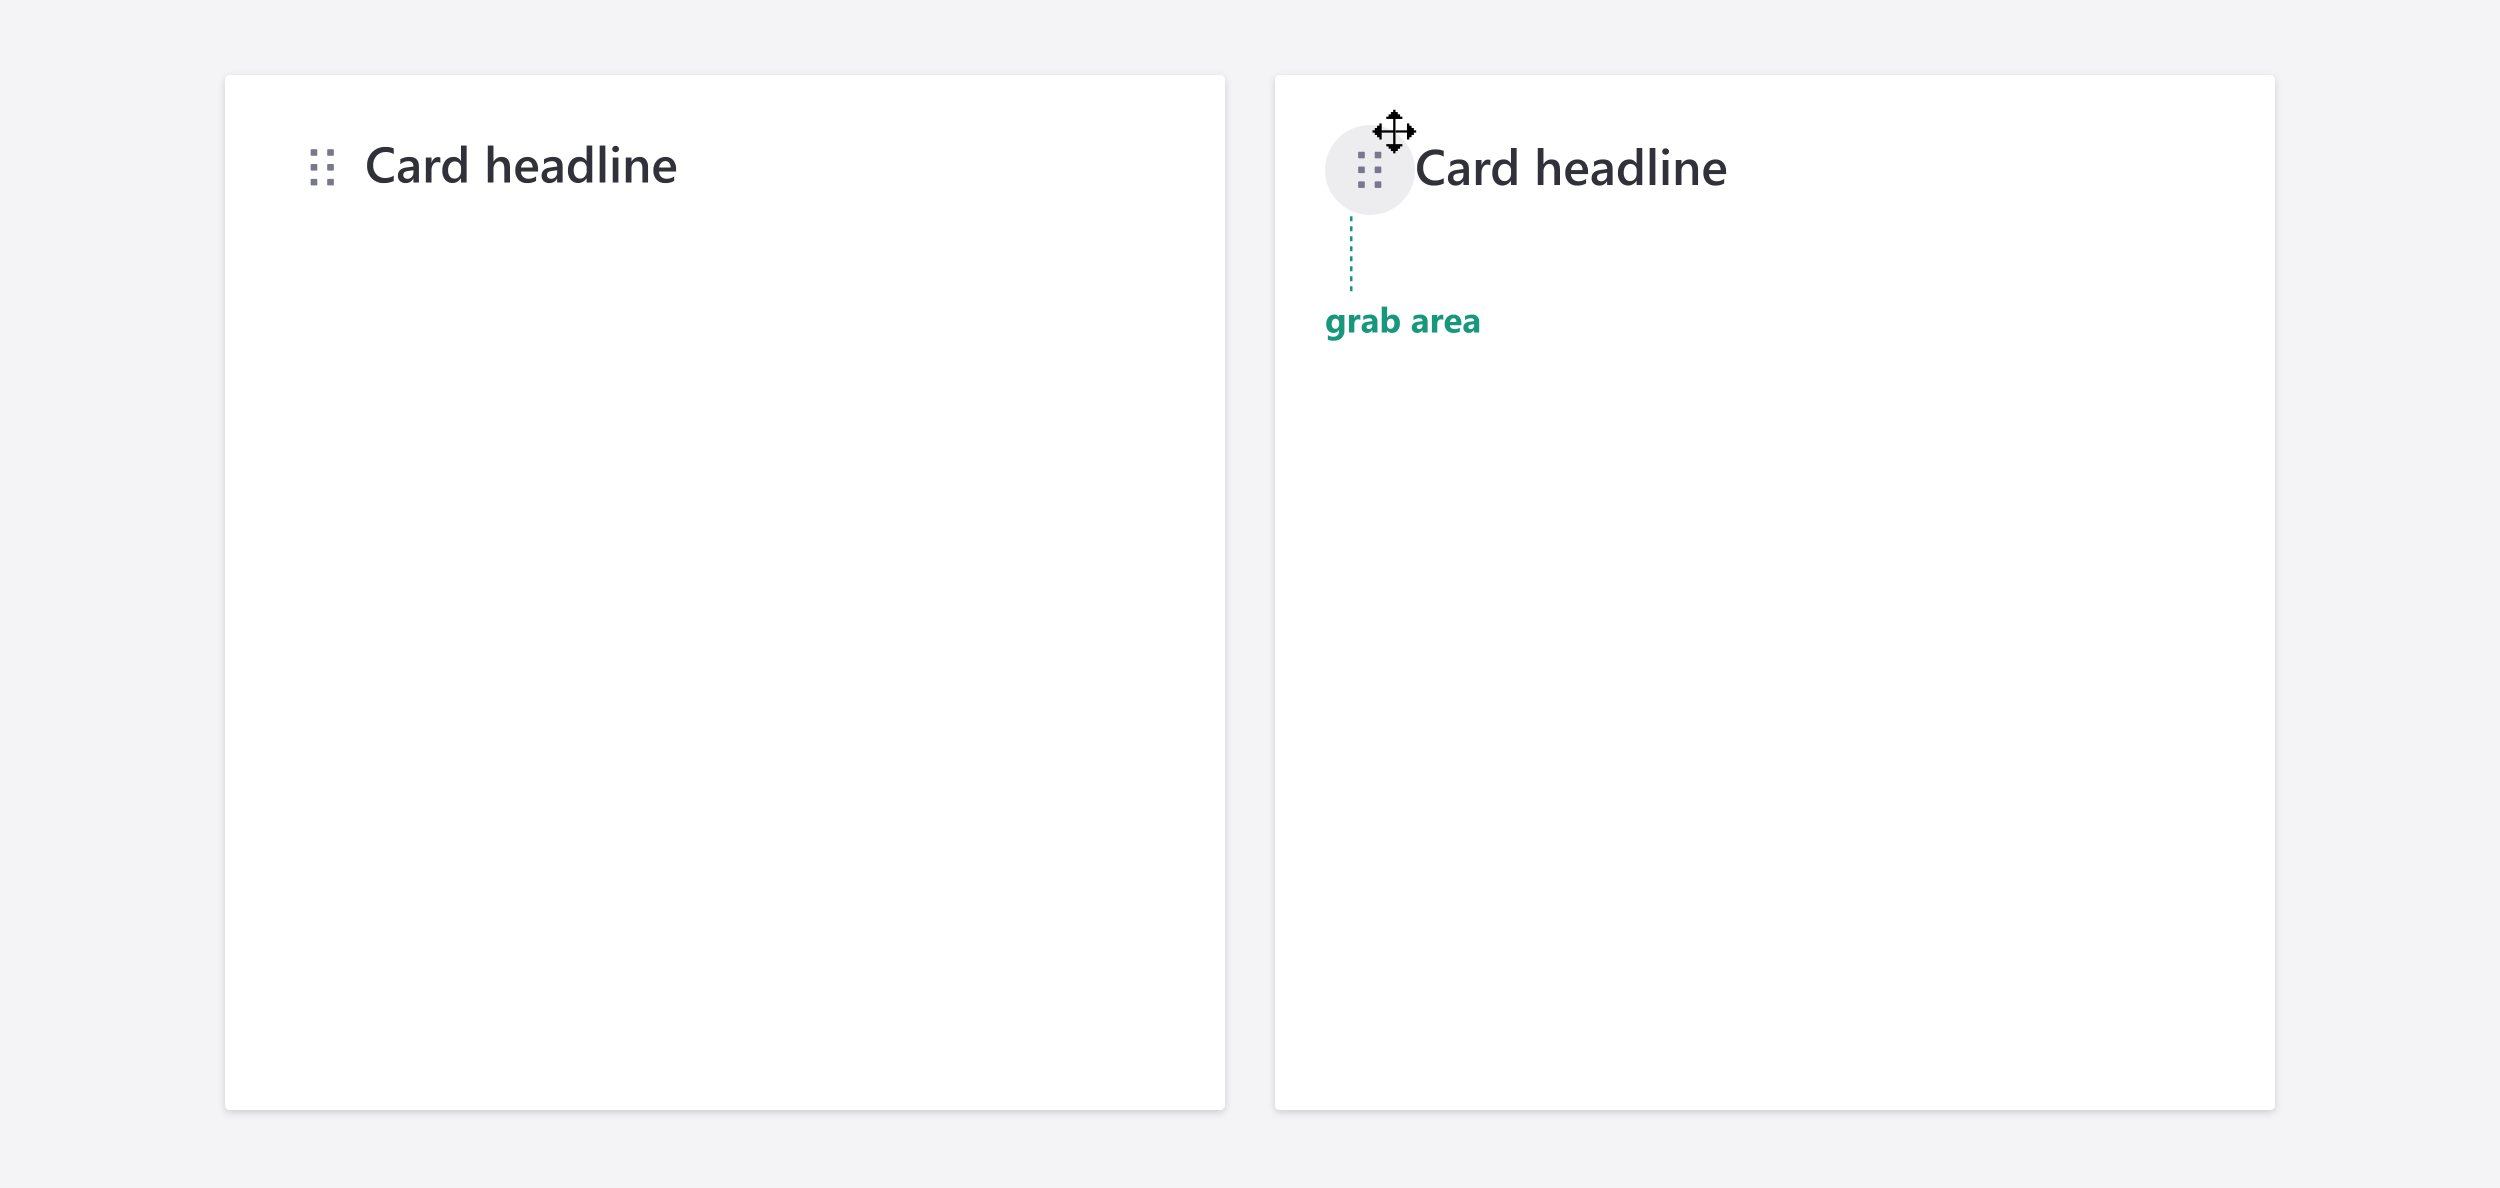
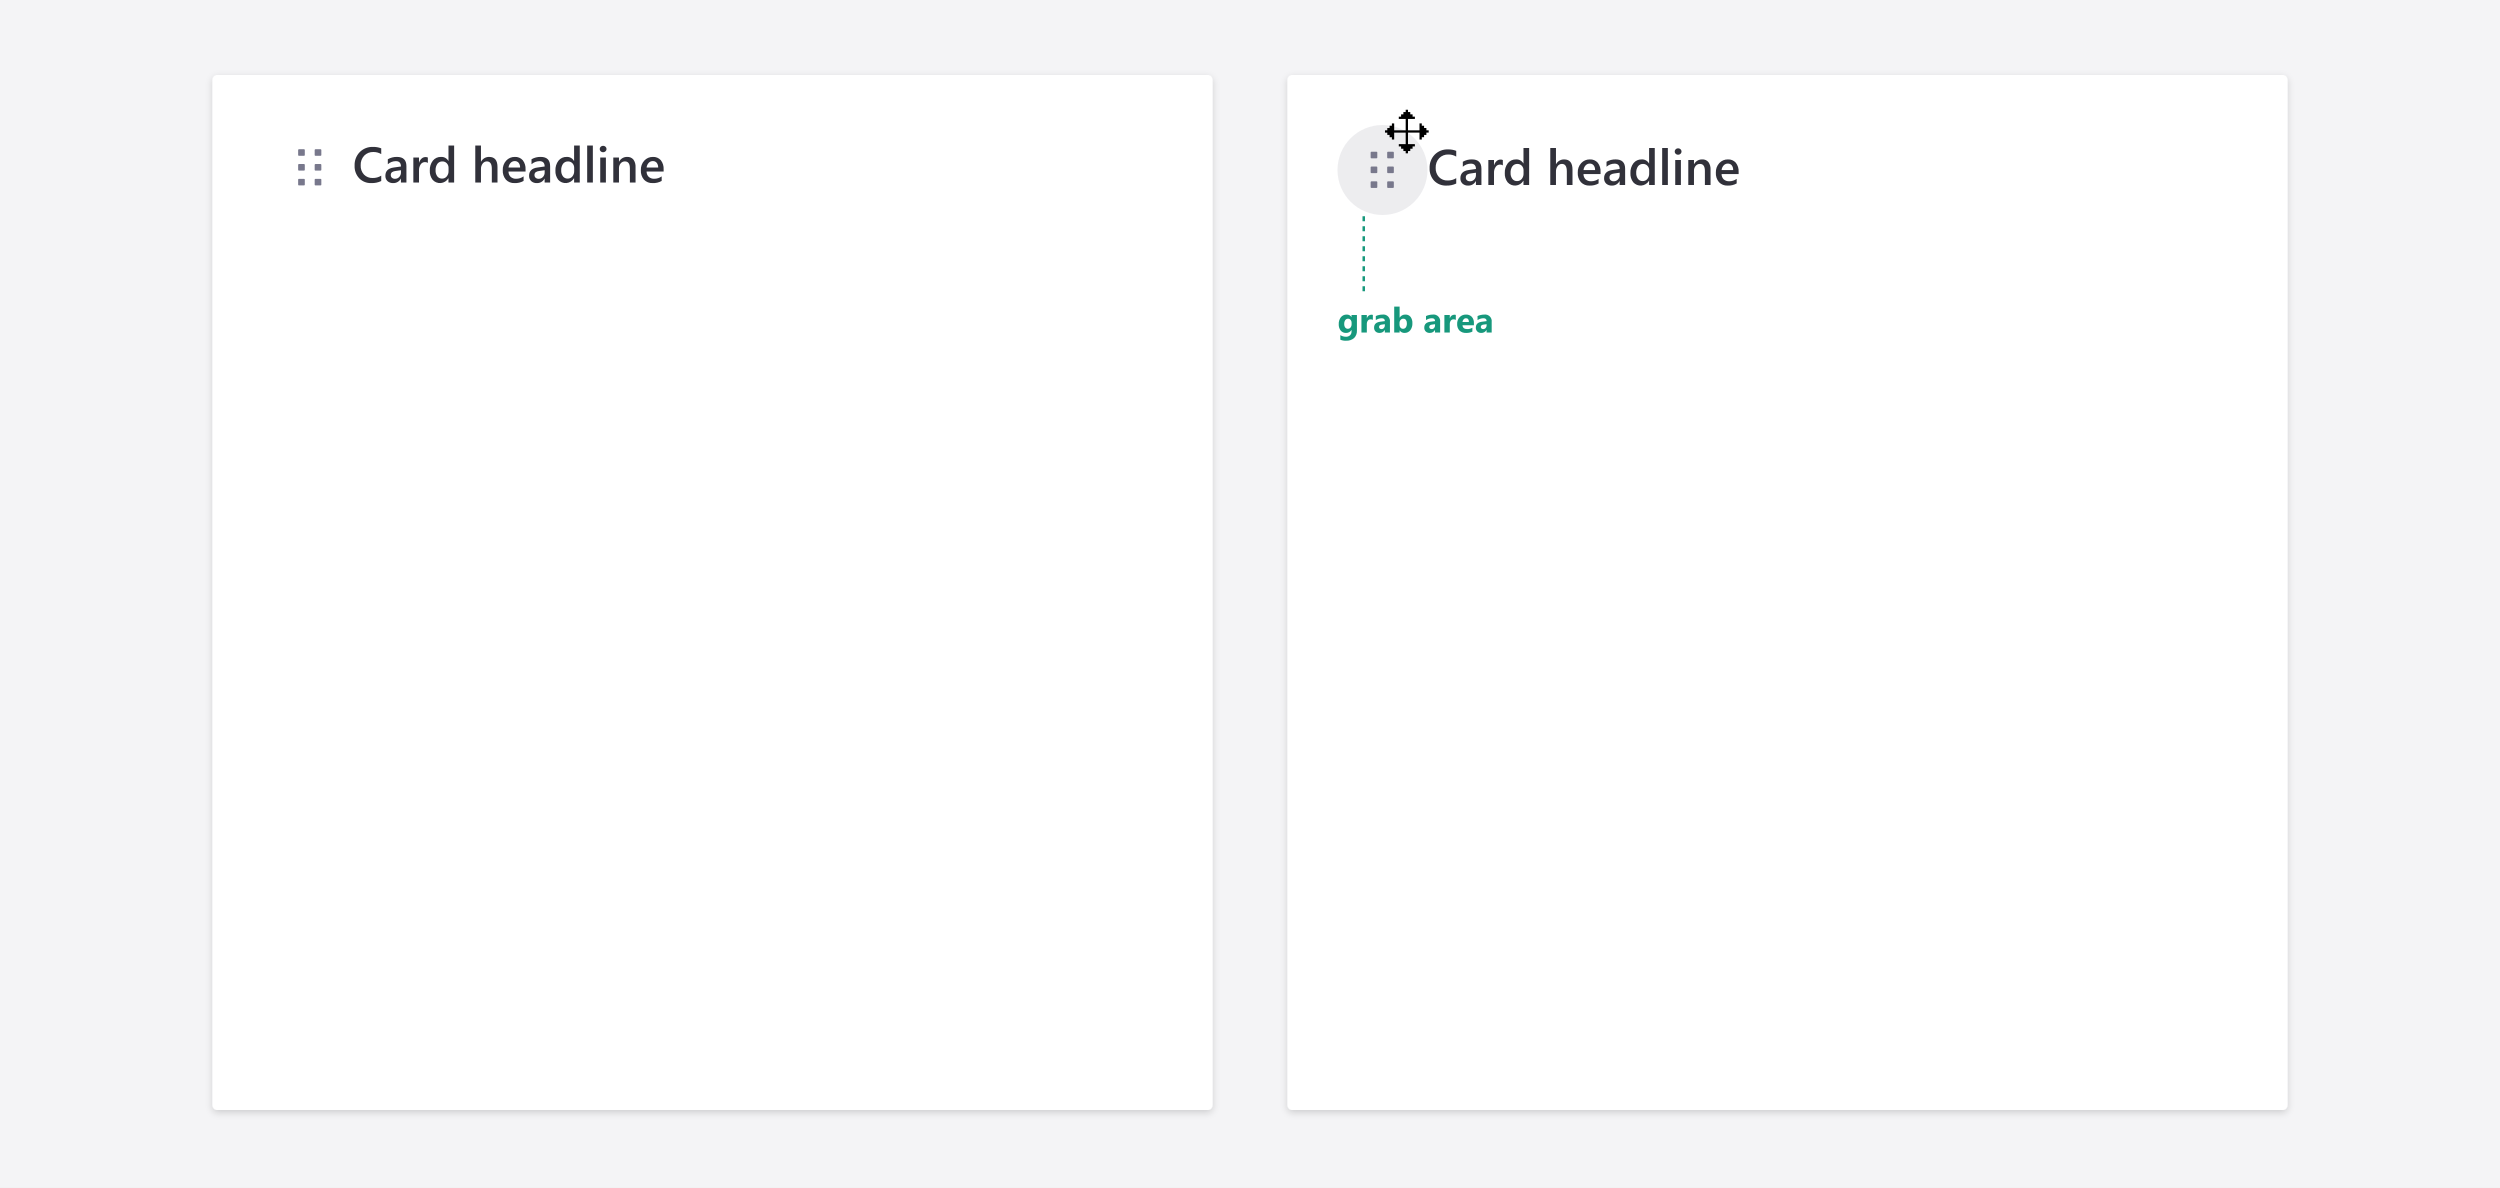
<svg xmlns="http://www.w3.org/2000/svg" width="1000" height="475" viewBox="0 0 1000 475">
  <defs>
-     <filter id="Card" x="85.5" y="26.5" width="409" height="423" filterUnits="userSpaceOnUse">
+     <filter id="Card" x="80.5" y="26.5" width="409" height="423" filterUnits="userSpaceOnUse">
      <feOffset dy="1" input="SourceAlpha" />
      <feGaussianBlur stdDeviation="1.5" result="blur" />
      <feFlood flood-opacity="0.161" />
      <feComposite operator="in" in2="blur" />
      <feComposite in="SourceGraphic" />
    </filter>
-     <filter id="Card-2" x="505.5" y="26.5" width="409" height="423" filterUnits="userSpaceOnUse">
+     <filter id="Card-2" x="510.5" y="26.5" width="409" height="423" filterUnits="userSpaceOnUse">
      <feOffset dy="1" input="SourceAlpha" />
      <feGaussianBlur stdDeviation="1.5" result="blur-2" />
      <feFlood flood-opacity="0.161" />
      <feComposite operator="in" in2="blur-2" />
      <feComposite in="SourceGraphic" />
    </filter>
    <clipPath id="clip-card--drag">
      <rect width="1000" height="475" />
    </clipPath>
  </defs>
  <g id="card--drag" clip-path="url(#clip-card--drag)">
    <rect width="1000" height="475" fill="#f4f4f6" />
-     <g id="Group_13285" data-name="Group 13285" transform="translate(-802 -13)">
-       <g transform="matrix(1, 0, 0, 1, 802, 13)" filter="url(#Card)">
-         <rect id="Card-3" data-name="Card" width="400" height="414" rx="2" transform="translate(90 30)" fill="#fff" />
+     <g id="Group_13285" data-name="Group 13285" transform="translate(-807 -13)">
+       <g transform="matrix(1, 0, 0, 1, 807, 13)" filter="url(#Card)">
+         <rect id="Card-3" data-name="Card" width="400" height="414" rx="2" transform="translate(85 30)" fill="#fff" />
      </g>
    </g>
-     <path id="Path_10321" data-name="Path 10321" d="M11.494,21.414a8.49,8.49,0,0,1-3.936.82,6.435,6.435,0,0,1-4.883-1.924A7.01,7.01,0,0,1,.84,15.262a7.352,7.352,0,0,1,2.065-5.43,7.066,7.066,0,0,1,5.22-2.07,8.554,8.554,0,0,1,3.369.576v2.3A6.012,6.012,0,0,0,8.369,9.8a4.9,4.9,0,0,0-3.687,1.455,5.345,5.345,0,0,0-1.411,3.887A5.1,5.1,0,0,0,4.59,18.831,4.588,4.588,0,0,0,8.057,20.2a6.207,6.207,0,0,0,3.438-.937ZM21.572,22h-2.2V20.438h-.039a3.308,3.308,0,0,1-3.037,1.8,3.2,3.2,0,0,1-2.31-.8,2.8,2.8,0,0,1-.835-2.119q0-2.832,3.262-3.3l2.969-.42q0-2.139-2.031-2.139a4.825,4.825,0,0,0-3.223,1.23V12.7a7.028,7.028,0,0,1,3.652-.937q3.789,0,3.789,3.73Zm-2.187-4.912-2.1.293a3.328,3.328,0,0,0-1.47.474,1.384,1.384,0,0,0-.493,1.216,1.331,1.331,0,0,0,.454,1.04,1.758,1.758,0,0,0,1.216.405,2.243,2.243,0,0,0,1.714-.728,2.58,2.58,0,0,0,.679-1.831Zm10.752-2.93a1.878,1.878,0,0,0-1.182-.322,2.023,2.023,0,0,0-1.68.908,4.061,4.061,0,0,0-.674,2.471V22H24.336V12H26.6v2.061h.039a3.484,3.484,0,0,1,1.021-1.646,2.3,2.3,0,0,1,1.538-.591,1.909,1.909,0,0,1,.938.186ZM40.654,22H38.389V20.3H38.35a3.91,3.91,0,0,1-6.323.591,5.574,5.574,0,0,1-1.108-3.657,6.073,6.073,0,0,1,1.226-3.975,4.011,4.011,0,0,1,3.267-1.494,3.128,3.128,0,0,1,2.939,1.621h.039V7.2h2.266Zm-2.236-4.57V16.121a2.55,2.55,0,0,0-.693-1.807,2.313,2.313,0,0,0-1.768-.742,2.38,2.38,0,0,0-2,.947,4.221,4.221,0,0,0-.728,2.627,3.782,3.782,0,0,0,.7,2.407,2.271,2.271,0,0,0,1.88.884,2.351,2.351,0,0,0,1.885-.854A3.219,3.219,0,0,0,38.418,17.43ZM58,22H55.732V16.531q0-2.969-1.982-2.969a2.073,2.073,0,0,0-1.68.859,3.421,3.421,0,0,0-.684,2.2V22H49.111V7.2h2.275V13.66h.039a3.578,3.578,0,0,1,3.242-1.895q3.33,0,3.33,4.072Zm11.221-4.385H62.4a2.881,2.881,0,0,0,.854,2.139,3.179,3.179,0,0,0,2.241.752,4.942,4.942,0,0,0,2.939-.957v1.826a6.716,6.716,0,0,1-3.613.859,4.473,4.473,0,0,1-3.462-1.362,5.449,5.449,0,0,1-1.255-3.833,5.328,5.328,0,0,1,1.382-3.8,4.52,4.52,0,0,1,3.433-1.47A3.941,3.941,0,0,1,68.1,13.084a5.474,5.474,0,0,1,1.123,3.662Zm-2.187-1.6a2.919,2.919,0,0,0-.576-1.9,1.925,1.925,0,0,0-1.562-.679,2.2,2.2,0,0,0-1.655.713,3.257,3.257,0,0,0-.835,1.865ZM79.053,22h-2.2V20.438h-.039a3.308,3.308,0,0,1-3.037,1.8,3.2,3.2,0,0,1-2.31-.8,2.8,2.8,0,0,1-.835-2.119q0-2.832,3.262-3.3l2.969-.42q0-2.139-2.031-2.139a4.825,4.825,0,0,0-3.223,1.23V12.7a7.028,7.028,0,0,1,3.652-.937q3.789,0,3.789,3.73Zm-2.187-4.912-2.1.293a3.328,3.328,0,0,0-1.47.474A1.384,1.384,0,0,0,72.8,19.07a1.331,1.331,0,0,0,.454,1.04,1.758,1.758,0,0,0,1.216.405,2.243,2.243,0,0,0,1.714-.728,2.58,2.58,0,0,0,.679-1.831ZM90.908,22H88.643V20.3H88.6a3.91,3.91,0,0,1-6.323.591,5.574,5.574,0,0,1-1.108-3.657A6.073,6.073,0,0,1,82.4,13.26a4.011,4.011,0,0,1,3.267-1.494A3.128,3.128,0,0,1,88.6,13.387h.039V7.2h2.266Zm-2.236-4.57V16.121a2.55,2.55,0,0,0-.693-1.807,2.313,2.313,0,0,0-1.768-.742,2.38,2.38,0,0,0-2,.947,4.221,4.221,0,0,0-.728,2.627,3.782,3.782,0,0,0,.7,2.407,2.271,2.271,0,0,0,1.88.884,2.351,2.351,0,0,0,1.885-.854A3.219,3.219,0,0,0,88.672,17.43ZM96.143,22H93.867V7.2h2.275Zm4.092-12.1a1.362,1.362,0,0,1-.952-.361,1.189,1.189,0,0,1-.4-.918,1.219,1.219,0,0,1,.4-.928,1.342,1.342,0,0,1,.952-.371,1.384,1.384,0,0,1,.977.371,1.212,1.212,0,0,1,.4.928,1.2,1.2,0,0,1-.4.9A1.374,1.374,0,0,1,100.234,9.9ZM101.357,22H99.092V12h2.266Zm11.865,0h-2.266V16.365q0-2.8-1.982-2.8a2.164,2.164,0,0,0-1.709.776,2.88,2.88,0,0,0-.674,1.958V22h-2.275V12h2.275v1.66h.039a3.564,3.564,0,0,1,3.242-1.895,3.02,3.02,0,0,1,2.49,1.06,4.758,4.758,0,0,1,.859,3.062Zm11.23-4.385h-6.816a2.881,2.881,0,0,0,.854,2.139,3.179,3.179,0,0,0,2.241.752,4.942,4.942,0,0,0,2.939-.957v1.826a6.716,6.716,0,0,1-3.613.859,4.473,4.473,0,0,1-3.462-1.362,5.449,5.449,0,0,1-1.255-3.833,5.328,5.328,0,0,1,1.382-3.8,4.52,4.52,0,0,1,3.433-1.47,3.941,3.941,0,0,1,3.174,1.318,5.474,5.474,0,0,1,1.123,3.662Zm-2.187-1.6a2.919,2.919,0,0,0-.576-1.9,1.925,1.925,0,0,0-1.562-.679,2.2,2.2,0,0,0-1.655.713,3.257,3.257,0,0,0-.835,1.865Z" transform="translate(146 51)" fill="#31313a" />
-     <g id="Group_264200" data-name="Group 264200" transform="translate(-382 -13)">
-       <g transform="matrix(1, 0, 0, 1, 382, 13)" filter="url(#Card-2)">
-         <rect id="Card-4" data-name="Card" width="400" height="414" rx="2" transform="translate(510 30)" fill="#fff" />
+     <path id="Path_10321" data-name="Path 10321" d="M11.494,21.414a8.49,8.49,0,0,1-3.936.82,6.435,6.435,0,0,1-4.883-1.924A7.01,7.01,0,0,1,.84,15.262a7.352,7.352,0,0,1,2.065-5.43,7.066,7.066,0,0,1,5.22-2.07,8.554,8.554,0,0,1,3.369.576v2.3A6.012,6.012,0,0,0,8.369,9.8a4.9,4.9,0,0,0-3.687,1.455,5.345,5.345,0,0,0-1.411,3.887A5.1,5.1,0,0,0,4.59,18.831,4.588,4.588,0,0,0,8.057,20.2a6.207,6.207,0,0,0,3.438-.937ZM21.572,22h-2.2V20.438h-.039a3.308,3.308,0,0,1-3.037,1.8,3.2,3.2,0,0,1-2.31-.8,2.8,2.8,0,0,1-.835-2.119q0-2.832,3.262-3.3l2.969-.42q0-2.139-2.031-2.139a4.825,4.825,0,0,0-3.223,1.23V12.7a7.028,7.028,0,0,1,3.652-.937q3.789,0,3.789,3.73Zm-2.187-4.912-2.1.293a3.328,3.328,0,0,0-1.47.474,1.384,1.384,0,0,0-.493,1.216,1.331,1.331,0,0,0,.454,1.04,1.758,1.758,0,0,0,1.216.405,2.243,2.243,0,0,0,1.714-.728,2.58,2.58,0,0,0,.679-1.831Zm10.752-2.93a1.878,1.878,0,0,0-1.182-.322,2.023,2.023,0,0,0-1.68.908,4.061,4.061,0,0,0-.674,2.471V22H24.336V12H26.6v2.061h.039a3.484,3.484,0,0,1,1.021-1.646,2.3,2.3,0,0,1,1.538-.591,1.909,1.909,0,0,1,.938.186ZM40.654,22H38.389V20.3H38.35a3.91,3.91,0,0,1-6.323.591,5.574,5.574,0,0,1-1.108-3.657,6.073,6.073,0,0,1,1.226-3.975,4.011,4.011,0,0,1,3.267-1.494,3.128,3.128,0,0,1,2.939,1.621h.039V7.2h2.266Zm-2.236-4.57V16.121a2.55,2.55,0,0,0-.693-1.807,2.313,2.313,0,0,0-1.768-.742,2.38,2.38,0,0,0-2,.947,4.221,4.221,0,0,0-.728,2.627,3.782,3.782,0,0,0,.7,2.407,2.271,2.271,0,0,0,1.88.884,2.351,2.351,0,0,0,1.885-.854A3.219,3.219,0,0,0,38.418,17.43ZM58,22H55.732V16.531q0-2.969-1.982-2.969a2.073,2.073,0,0,0-1.68.859,3.421,3.421,0,0,0-.684,2.2V22H49.111V7.2h2.275V13.66h.039a3.578,3.578,0,0,1,3.242-1.895q3.33,0,3.33,4.072Zm11.221-4.385H62.4a2.881,2.881,0,0,0,.854,2.139,3.179,3.179,0,0,0,2.241.752,4.942,4.942,0,0,0,2.939-.957v1.826a6.716,6.716,0,0,1-3.613.859,4.473,4.473,0,0,1-3.462-1.362,5.449,5.449,0,0,1-1.255-3.833,5.328,5.328,0,0,1,1.382-3.8,4.52,4.52,0,0,1,3.433-1.47A3.941,3.941,0,0,1,68.1,13.084a5.474,5.474,0,0,1,1.123,3.662Zm-2.187-1.6a2.919,2.919,0,0,0-.576-1.9,1.925,1.925,0,0,0-1.562-.679,2.2,2.2,0,0,0-1.655.713,3.257,3.257,0,0,0-.835,1.865ZM79.053,22h-2.2V20.438h-.039a3.308,3.308,0,0,1-3.037,1.8,3.2,3.2,0,0,1-2.31-.8,2.8,2.8,0,0,1-.835-2.119q0-2.832,3.262-3.3l2.969-.42q0-2.139-2.031-2.139a4.825,4.825,0,0,0-3.223,1.23V12.7a7.028,7.028,0,0,1,3.652-.937q3.789,0,3.789,3.73Zm-2.187-4.912-2.1.293a3.328,3.328,0,0,0-1.47.474A1.384,1.384,0,0,0,72.8,19.07a1.331,1.331,0,0,0,.454,1.04,1.758,1.758,0,0,0,1.216.405,2.243,2.243,0,0,0,1.714-.728,2.58,2.58,0,0,0,.679-1.831ZM90.908,22H88.643V20.3H88.6a3.91,3.91,0,0,1-6.323.591,5.574,5.574,0,0,1-1.108-3.657A6.073,6.073,0,0,1,82.4,13.26a4.011,4.011,0,0,1,3.267-1.494A3.128,3.128,0,0,1,88.6,13.387h.039V7.2h2.266Zm-2.236-4.57V16.121a2.55,2.55,0,0,0-.693-1.807,2.313,2.313,0,0,0-1.768-.742,2.38,2.38,0,0,0-2,.947,4.221,4.221,0,0,0-.728,2.627,3.782,3.782,0,0,0,.7,2.407,2.271,2.271,0,0,0,1.88.884,2.351,2.351,0,0,0,1.885-.854A3.219,3.219,0,0,0,88.672,17.43ZM96.143,22H93.867V7.2h2.275Zm4.092-12.1a1.362,1.362,0,0,1-.952-.361,1.189,1.189,0,0,1-.4-.918,1.219,1.219,0,0,1,.4-.928,1.342,1.342,0,0,1,.952-.371,1.384,1.384,0,0,1,.977.371,1.212,1.212,0,0,1,.4.928,1.2,1.2,0,0,1-.4.9A1.374,1.374,0,0,1,100.234,9.9ZM101.357,22H99.092V12h2.266Zm11.865,0h-2.266V16.365q0-2.8-1.982-2.8a2.164,2.164,0,0,0-1.709.776,2.88,2.88,0,0,0-.674,1.958V22h-2.275V12h2.275v1.66h.039a3.564,3.564,0,0,1,3.242-1.895,3.02,3.02,0,0,1,2.49,1.06,4.758,4.758,0,0,1,.859,3.062Zm11.23-4.385h-6.816a2.881,2.881,0,0,0,.854,2.139,3.179,3.179,0,0,0,2.241.752,4.942,4.942,0,0,0,2.939-.957v1.826a6.716,6.716,0,0,1-3.613.859,4.473,4.473,0,0,1-3.462-1.362,5.449,5.449,0,0,1-1.255-3.833,5.328,5.328,0,0,1,1.382-3.8,4.52,4.52,0,0,1,3.433-1.47,3.941,3.941,0,0,1,3.174,1.318,5.474,5.474,0,0,1,1.123,3.662Zm-2.187-1.6a2.919,2.919,0,0,0-.576-1.9,1.925,1.925,0,0,0-1.562-.679,2.2,2.2,0,0,0-1.655.713,3.257,3.257,0,0,0-.835,1.865Z" transform="translate(141 51)" fill="#31313a" />
+     <g id="Group_264200" data-name="Group 264200" transform="translate(-377 -13)">
+       <g transform="matrix(1, 0, 0, 1, 377, 13)" filter="url(#Card-2)">
+         <rect id="Card-4" data-name="Card" width="400" height="414" rx="2" transform="translate(515 30)" fill="#fff" />
      </g>
    </g>
-     <path id="Path_10323" data-name="Path 10323" d="M11.494,21.414a8.49,8.49,0,0,1-3.936.82,6.435,6.435,0,0,1-4.883-1.924A7.01,7.01,0,0,1,.84,15.262a7.352,7.352,0,0,1,2.065-5.43,7.066,7.066,0,0,1,5.22-2.07,8.554,8.554,0,0,1,3.369.576v2.3A6.012,6.012,0,0,0,8.369,9.8a4.9,4.9,0,0,0-3.687,1.455,5.345,5.345,0,0,0-1.411,3.887A5.1,5.1,0,0,0,4.59,18.831,4.588,4.588,0,0,0,8.057,20.2a6.207,6.207,0,0,0,3.438-.937ZM21.572,22h-2.2V20.438h-.039a3.308,3.308,0,0,1-3.037,1.8,3.2,3.2,0,0,1-2.31-.8,2.8,2.8,0,0,1-.835-2.119q0-2.832,3.262-3.3l2.969-.42q0-2.139-2.031-2.139a4.825,4.825,0,0,0-3.223,1.23V12.7a7.028,7.028,0,0,1,3.652-.937q3.789,0,3.789,3.73Zm-2.187-4.912-2.1.293a3.328,3.328,0,0,0-1.47.474,1.384,1.384,0,0,0-.493,1.216,1.331,1.331,0,0,0,.454,1.04,1.758,1.758,0,0,0,1.216.405,2.243,2.243,0,0,0,1.714-.728,2.58,2.58,0,0,0,.679-1.831Zm10.752-2.93a1.878,1.878,0,0,0-1.182-.322,2.023,2.023,0,0,0-1.68.908,4.061,4.061,0,0,0-.674,2.471V22H24.336V12H26.6v2.061h.039a3.484,3.484,0,0,1,1.021-1.646,2.3,2.3,0,0,1,1.538-.591,1.909,1.909,0,0,1,.938.186ZM40.654,22H38.389V20.3H38.35a3.91,3.91,0,0,1-6.323.591,5.574,5.574,0,0,1-1.108-3.657,6.073,6.073,0,0,1,1.226-3.975,4.011,4.011,0,0,1,3.267-1.494,3.128,3.128,0,0,1,2.939,1.621h.039V7.2h2.266Zm-2.236-4.57V16.121a2.55,2.55,0,0,0-.693-1.807,2.313,2.313,0,0,0-1.768-.742,2.38,2.38,0,0,0-2,.947,4.221,4.221,0,0,0-.728,2.627,3.782,3.782,0,0,0,.7,2.407,2.271,2.271,0,0,0,1.88.884,2.351,2.351,0,0,0,1.885-.854A3.219,3.219,0,0,0,38.418,17.43ZM58,22H55.732V16.531q0-2.969-1.982-2.969a2.073,2.073,0,0,0-1.68.859,3.421,3.421,0,0,0-.684,2.2V22H49.111V7.2h2.275V13.66h.039a3.578,3.578,0,0,1,3.242-1.895q3.33,0,3.33,4.072Zm11.221-4.385H62.4a2.881,2.881,0,0,0,.854,2.139,3.179,3.179,0,0,0,2.241.752,4.942,4.942,0,0,0,2.939-.957v1.826a6.716,6.716,0,0,1-3.613.859,4.473,4.473,0,0,1-3.462-1.362,5.449,5.449,0,0,1-1.255-3.833,5.328,5.328,0,0,1,1.382-3.8,4.52,4.52,0,0,1,3.433-1.47A3.941,3.941,0,0,1,68.1,13.084a5.474,5.474,0,0,1,1.123,3.662Zm-2.187-1.6a2.919,2.919,0,0,0-.576-1.9,1.925,1.925,0,0,0-1.562-.679,2.2,2.2,0,0,0-1.655.713,3.257,3.257,0,0,0-.835,1.865ZM79.053,22h-2.2V20.438h-.039a3.308,3.308,0,0,1-3.037,1.8,3.2,3.2,0,0,1-2.31-.8,2.8,2.8,0,0,1-.835-2.119q0-2.832,3.262-3.3l2.969-.42q0-2.139-2.031-2.139a4.825,4.825,0,0,0-3.223,1.23V12.7a7.028,7.028,0,0,1,3.652-.937q3.789,0,3.789,3.73Zm-2.187-4.912-2.1.293a3.328,3.328,0,0,0-1.47.474A1.384,1.384,0,0,0,72.8,19.07a1.331,1.331,0,0,0,.454,1.04,1.758,1.758,0,0,0,1.216.405,2.243,2.243,0,0,0,1.714-.728,2.58,2.58,0,0,0,.679-1.831ZM90.908,22H88.643V20.3H88.6a3.91,3.91,0,0,1-6.323.591,5.574,5.574,0,0,1-1.108-3.657A6.073,6.073,0,0,1,82.4,13.26a4.011,4.011,0,0,1,3.267-1.494A3.128,3.128,0,0,1,88.6,13.387h.039V7.2h2.266Zm-2.236-4.57V16.121a2.55,2.55,0,0,0-.693-1.807,2.313,2.313,0,0,0-1.768-.742,2.38,2.38,0,0,0-2,.947,4.221,4.221,0,0,0-.728,2.627,3.782,3.782,0,0,0,.7,2.407,2.271,2.271,0,0,0,1.88.884,2.351,2.351,0,0,0,1.885-.854A3.219,3.219,0,0,0,88.672,17.43ZM96.143,22H93.867V7.2h2.275Zm4.092-12.1a1.362,1.362,0,0,1-.952-.361,1.189,1.189,0,0,1-.4-.918,1.219,1.219,0,0,1,.4-.928,1.342,1.342,0,0,1,.952-.371,1.384,1.384,0,0,1,.977.371,1.212,1.212,0,0,1,.4.928,1.2,1.2,0,0,1-.4.9A1.374,1.374,0,0,1,100.234,9.9ZM101.357,22H99.092V12h2.266Zm11.865,0h-2.266V16.365q0-2.8-1.982-2.8a2.164,2.164,0,0,0-1.709.776,2.88,2.88,0,0,0-.674,1.958V22h-2.275V12h2.275v1.66h.039a3.564,3.564,0,0,1,3.242-1.895,3.02,3.02,0,0,1,2.49,1.06,4.758,4.758,0,0,1,.859,3.062Zm11.23-4.385h-6.816a2.881,2.881,0,0,0,.854,2.139,3.179,3.179,0,0,0,2.241.752,4.942,4.942,0,0,0,2.939-.957v1.826a6.716,6.716,0,0,1-3.613.859,4.473,4.473,0,0,1-3.462-1.362,5.449,5.449,0,0,1-1.255-3.833,5.328,5.328,0,0,1,1.382-3.8,4.52,4.52,0,0,1,3.433-1.47,3.941,3.941,0,0,1,3.174,1.318,5.474,5.474,0,0,1,1.123,3.662Zm-2.187-1.6a2.919,2.919,0,0,0-.576-1.9,1.925,1.925,0,0,0-1.562-.679,2.2,2.2,0,0,0-1.655.713,3.257,3.257,0,0,0-.835,1.865Z" transform="translate(566 52)" fill="#31313a" />
-     <path id="Path_10324" data-name="Path 10324" d="M7.772-.8A3.96,3.96,0,0,1,6.645,2.218a4.571,4.571,0,0,1-3.268,1.07,5.179,5.179,0,0,1-2.242-.4V1.066A4.294,4.294,0,0,0,3.315,1.7a2.349,2.349,0,0,0,1.7-.578,2.073,2.073,0,0,0,.6-1.569V-1H5.585A2.412,2.412,0,0,1,3.4.171,2.623,2.623,0,0,1,1.278-.772,3.826,3.826,0,0,1,.492-3.3a4.261,4.261,0,0,1,.875-2.823,2.857,2.857,0,0,1,2.3-1.046,2.126,2.126,0,0,1,1.914.984h.027V-7h2.16ZM5.64-3.363v-.554a1.7,1.7,0,0,0-.393-1.131,1.271,1.271,0,0,0-1.022-.468A1.321,1.321,0,0,0,3.1-4.956a2.636,2.636,0,0,0-.41,1.579,2.225,2.225,0,0,0,.39,1.384,1.27,1.27,0,0,0,1.066.509A1.322,1.322,0,0,0,5.226-2,2.116,2.116,0,0,0,5.64-3.363Zm8.5-1.688a1.874,1.874,0,0,0-.909-.212,1.31,1.31,0,0,0-1.1.516,2.252,2.252,0,0,0-.4,1.4V0H9.577V-7h2.16v1.3h.027A1.869,1.869,0,0,1,13.61-7.123a1.391,1.391,0,0,1,.533.082ZM20.973,0H18.929V-1H18.9A2.281,2.281,0,0,1,16.816.171a2.181,2.181,0,0,1-1.6-.578,2.07,2.07,0,0,1-.584-1.542q0-2.037,2.413-2.352l1.9-.253Q18.942-5.7,17.7-5.7a4.247,4.247,0,0,0-2.379.745V-6.583a5.352,5.352,0,0,1,1.234-.41,6.486,6.486,0,0,1,1.425-.178,2.643,2.643,0,0,1,2.994,2.987Zm-2.03-2.844v-.472l-1.271.164q-1.053.137-1.053.95a.785.785,0,0,0,.256.6.985.985,0,0,0,.694.236,1.279,1.279,0,0,0,.991-.42A1.518,1.518,0,0,0,18.942-2.844Zm5.927,2.03h-.027V0h-2.16V-10.363h2.16v4.416h.027a2.563,2.563,0,0,1,2.276-1.224,2.5,2.5,0,0,1,2.085.93A4.009,4.009,0,0,1,29.962-3.7a4.342,4.342,0,0,1-.854,2.81A2.783,2.783,0,0,1,26.824.171,2.206,2.206,0,0,1,24.869-.813Zm-.062-2.953v.718a1.638,1.638,0,0,0,.39,1.121,1.268,1.268,0,0,0,1,.444,1.324,1.324,0,0,0,1.145-.571,2.756,2.756,0,0,0,.407-1.617,2.193,2.193,0,0,0-.373-1.357,1.257,1.257,0,0,0-1.063-.489,1.373,1.373,0,0,0-1.077.485A1.844,1.844,0,0,0,24.808-3.767ZM41.05,0H39.006V-1h-.027A2.281,2.281,0,0,1,36.894.171a2.181,2.181,0,0,1-1.6-.578,2.07,2.07,0,0,1-.584-1.542q0-2.037,2.413-2.352l1.9-.253q0-1.148-1.244-1.148a4.247,4.247,0,0,0-2.379.745V-6.583a5.352,5.352,0,0,1,1.234-.41,6.486,6.486,0,0,1,1.425-.178A2.643,2.643,0,0,1,41.05-4.184ZM39.02-2.844v-.472l-1.271.164Q36.7-3.015,36.7-2.2a.785.785,0,0,0,.256.6.985.985,0,0,0,.694.236,1.279,1.279,0,0,0,.991-.42A1.518,1.518,0,0,0,39.02-2.844Zm8.306-2.208a1.874,1.874,0,0,0-.909-.212,1.31,1.31,0,0,0-1.1.516,2.252,2.252,0,0,0-.4,1.4V0h-2.16V-7h2.16v1.3h.027a1.869,1.869,0,0,1,1.846-1.422,1.391,1.391,0,0,1,.533.082Zm7.239,2.167H50q.109,1.524,1.921,1.524a3.75,3.75,0,0,0,2.03-.547V-.349a5.334,5.334,0,0,1-2.522.52,3.551,3.551,0,0,1-2.632-.94,3.551,3.551,0,0,1-.937-2.622A3.746,3.746,0,0,1,48.87-6.152a3.371,3.371,0,0,1,2.488-1.019,3.059,3.059,0,0,1,2.369.909,3.5,3.5,0,0,1,.837,2.468Zm-2-1.326q0-1.5-1.217-1.5a1.162,1.162,0,0,0-.9.431,1.955,1.955,0,0,0-.461,1.073ZM61.674,0H59.63V-1H59.6A2.281,2.281,0,0,1,57.518.171a2.181,2.181,0,0,1-1.6-.578,2.07,2.07,0,0,1-.584-1.542q0-2.037,2.413-2.352l1.9-.253Q59.644-5.7,58.4-5.7a4.247,4.247,0,0,0-2.379.745V-6.583a5.352,5.352,0,0,1,1.234-.41,6.486,6.486,0,0,1,1.425-.178,2.643,2.643,0,0,1,2.994,2.987Zm-2.03-2.844v-.472l-1.271.164q-1.053.137-1.053.95a.785.785,0,0,0,.256.6.985.985,0,0,0,.694.236,1.279,1.279,0,0,0,.991-.42A1.518,1.518,0,0,0,59.644-2.844Z" transform="translate(530 133)" fill="#17987c" />
-     <path id="Line_29" data-name="Line 29" d="M.5,30h-1V28h1Zm0-4h-1V24h1Zm0-4h-1V20h1Zm0-4h-1V16h1Zm0-4h-1V12h1Zm0-4h-1V8h1Zm0-4h-1V4h1Zm0-4h-1V0h1Z" transform="translate(540.5 86.5)" fill="#17987c" />
-     <g id="Group_264242" data-name="Group 264242" transform="translate(-376 -116)">
+     <path id="Path_10323" data-name="Path 10323" d="M11.494,21.414a8.49,8.49,0,0,1-3.936.82,6.435,6.435,0,0,1-4.883-1.924A7.01,7.01,0,0,1,.84,15.262a7.352,7.352,0,0,1,2.065-5.43,7.066,7.066,0,0,1,5.22-2.07,8.554,8.554,0,0,1,3.369.576v2.3A6.012,6.012,0,0,0,8.369,9.8a4.9,4.9,0,0,0-3.687,1.455,5.345,5.345,0,0,0-1.411,3.887A5.1,5.1,0,0,0,4.59,18.831,4.588,4.588,0,0,0,8.057,20.2a6.207,6.207,0,0,0,3.438-.937ZM21.572,22h-2.2V20.438h-.039a3.308,3.308,0,0,1-3.037,1.8,3.2,3.2,0,0,1-2.31-.8,2.8,2.8,0,0,1-.835-2.119q0-2.832,3.262-3.3l2.969-.42q0-2.139-2.031-2.139a4.825,4.825,0,0,0-3.223,1.23V12.7a7.028,7.028,0,0,1,3.652-.937q3.789,0,3.789,3.73Zm-2.187-4.912-2.1.293a3.328,3.328,0,0,0-1.47.474,1.384,1.384,0,0,0-.493,1.216,1.331,1.331,0,0,0,.454,1.04,1.758,1.758,0,0,0,1.216.405,2.243,2.243,0,0,0,1.714-.728,2.58,2.58,0,0,0,.679-1.831Zm10.752-2.93a1.878,1.878,0,0,0-1.182-.322,2.023,2.023,0,0,0-1.68.908,4.061,4.061,0,0,0-.674,2.471V22H24.336V12H26.6v2.061h.039a3.484,3.484,0,0,1,1.021-1.646,2.3,2.3,0,0,1,1.538-.591,1.909,1.909,0,0,1,.938.186ZM40.654,22H38.389V20.3H38.35a3.91,3.91,0,0,1-6.323.591,5.574,5.574,0,0,1-1.108-3.657,6.073,6.073,0,0,1,1.226-3.975,4.011,4.011,0,0,1,3.267-1.494,3.128,3.128,0,0,1,2.939,1.621h.039V7.2h2.266Zm-2.236-4.57V16.121a2.55,2.55,0,0,0-.693-1.807,2.313,2.313,0,0,0-1.768-.742,2.38,2.38,0,0,0-2,.947,4.221,4.221,0,0,0-.728,2.627,3.782,3.782,0,0,0,.7,2.407,2.271,2.271,0,0,0,1.88.884,2.351,2.351,0,0,0,1.885-.854A3.219,3.219,0,0,0,38.418,17.43ZM58,22H55.732V16.531q0-2.969-1.982-2.969a2.073,2.073,0,0,0-1.68.859,3.421,3.421,0,0,0-.684,2.2V22H49.111V7.2h2.275V13.66h.039a3.578,3.578,0,0,1,3.242-1.895q3.33,0,3.33,4.072Zm11.221-4.385H62.4a2.881,2.881,0,0,0,.854,2.139,3.179,3.179,0,0,0,2.241.752,4.942,4.942,0,0,0,2.939-.957v1.826a6.716,6.716,0,0,1-3.613.859,4.473,4.473,0,0,1-3.462-1.362,5.449,5.449,0,0,1-1.255-3.833,5.328,5.328,0,0,1,1.382-3.8,4.52,4.52,0,0,1,3.433-1.47A3.941,3.941,0,0,1,68.1,13.084a5.474,5.474,0,0,1,1.123,3.662Zm-2.187-1.6a2.919,2.919,0,0,0-.576-1.9,1.925,1.925,0,0,0-1.562-.679,2.2,2.2,0,0,0-1.655.713,3.257,3.257,0,0,0-.835,1.865ZM79.053,22h-2.2V20.438h-.039a3.308,3.308,0,0,1-3.037,1.8,3.2,3.2,0,0,1-2.31-.8,2.8,2.8,0,0,1-.835-2.119q0-2.832,3.262-3.3l2.969-.42q0-2.139-2.031-2.139a4.825,4.825,0,0,0-3.223,1.23V12.7a7.028,7.028,0,0,1,3.652-.937q3.789,0,3.789,3.73Zm-2.187-4.912-2.1.293a3.328,3.328,0,0,0-1.47.474A1.384,1.384,0,0,0,72.8,19.07a1.331,1.331,0,0,0,.454,1.04,1.758,1.758,0,0,0,1.216.405,2.243,2.243,0,0,0,1.714-.728,2.58,2.58,0,0,0,.679-1.831ZM90.908,22H88.643V20.3H88.6a3.91,3.91,0,0,1-6.323.591,5.574,5.574,0,0,1-1.108-3.657A6.073,6.073,0,0,1,82.4,13.26a4.011,4.011,0,0,1,3.267-1.494A3.128,3.128,0,0,1,88.6,13.387h.039V7.2h2.266Zm-2.236-4.57V16.121a2.55,2.55,0,0,0-.693-1.807,2.313,2.313,0,0,0-1.768-.742,2.38,2.38,0,0,0-2,.947,4.221,4.221,0,0,0-.728,2.627,3.782,3.782,0,0,0,.7,2.407,2.271,2.271,0,0,0,1.88.884,2.351,2.351,0,0,0,1.885-.854A3.219,3.219,0,0,0,88.672,17.43ZM96.143,22H93.867V7.2h2.275Zm4.092-12.1a1.362,1.362,0,0,1-.952-.361,1.189,1.189,0,0,1-.4-.918,1.219,1.219,0,0,1,.4-.928,1.342,1.342,0,0,1,.952-.371,1.384,1.384,0,0,1,.977.371,1.212,1.212,0,0,1,.4.928,1.2,1.2,0,0,1-.4.9A1.374,1.374,0,0,1,100.234,9.9ZM101.357,22H99.092V12h2.266Zm11.865,0h-2.266V16.365q0-2.8-1.982-2.8a2.164,2.164,0,0,0-1.709.776,2.88,2.88,0,0,0-.674,1.958V22h-2.275V12h2.275v1.66h.039a3.564,3.564,0,0,1,3.242-1.895,3.02,3.02,0,0,1,2.49,1.06,4.758,4.758,0,0,1,.859,3.062Zm11.23-4.385h-6.816a2.881,2.881,0,0,0,.854,2.139,3.179,3.179,0,0,0,2.241.752,4.942,4.942,0,0,0,2.939-.957v1.826a6.716,6.716,0,0,1-3.613.859,4.473,4.473,0,0,1-3.462-1.362,5.449,5.449,0,0,1-1.255-3.833,5.328,5.328,0,0,1,1.382-3.8,4.52,4.52,0,0,1,3.433-1.47,3.941,3.941,0,0,1,3.174,1.318,5.474,5.474,0,0,1,1.123,3.662Zm-2.187-1.6a2.919,2.919,0,0,0-.576-1.9,1.925,1.925,0,0,0-1.562-.679,2.2,2.2,0,0,0-1.655.713,3.257,3.257,0,0,0-.835,1.865Z" transform="translate(571 52)" fill="#31313a" />
+     <path id="Path_10324" data-name="Path 10324" d="M7.772-.8A3.96,3.96,0,0,1,6.645,2.218a4.571,4.571,0,0,1-3.268,1.07,5.179,5.179,0,0,1-2.242-.4V1.066A4.294,4.294,0,0,0,3.315,1.7a2.349,2.349,0,0,0,1.7-.578,2.073,2.073,0,0,0,.6-1.569V-1H5.585A2.412,2.412,0,0,1,3.4.171,2.623,2.623,0,0,1,1.278-.772,3.826,3.826,0,0,1,.492-3.3a4.261,4.261,0,0,1,.875-2.823,2.857,2.857,0,0,1,2.3-1.046,2.126,2.126,0,0,1,1.914.984h.027V-7h2.16ZM5.64-3.363v-.554a1.7,1.7,0,0,0-.393-1.131,1.271,1.271,0,0,0-1.022-.468A1.321,1.321,0,0,0,3.1-4.956a2.636,2.636,0,0,0-.41,1.579,2.225,2.225,0,0,0,.39,1.384,1.27,1.27,0,0,0,1.066.509A1.322,1.322,0,0,0,5.226-2,2.116,2.116,0,0,0,5.64-3.363Zm8.5-1.688a1.874,1.874,0,0,0-.909-.212,1.31,1.31,0,0,0-1.1.516,2.252,2.252,0,0,0-.4,1.4V0H9.577V-7h2.16v1.3h.027A1.869,1.869,0,0,1,13.61-7.123a1.391,1.391,0,0,1,.533.082ZM20.973,0H18.929V-1H18.9A2.281,2.281,0,0,1,16.816.171a2.181,2.181,0,0,1-1.6-.578,2.07,2.07,0,0,1-.584-1.542q0-2.037,2.413-2.352l1.9-.253Q18.942-5.7,17.7-5.7a4.247,4.247,0,0,0-2.379.745V-6.583a5.352,5.352,0,0,1,1.234-.41,6.486,6.486,0,0,1,1.425-.178,2.643,2.643,0,0,1,2.994,2.987Zm-2.03-2.844v-.472l-1.271.164q-1.053.137-1.053.95a.785.785,0,0,0,.256.6.985.985,0,0,0,.694.236,1.279,1.279,0,0,0,.991-.42A1.518,1.518,0,0,0,18.942-2.844Zm5.927,2.03h-.027V0h-2.16V-10.363h2.16v4.416h.027a2.563,2.563,0,0,1,2.276-1.224,2.5,2.5,0,0,1,2.085.93A4.009,4.009,0,0,1,29.962-3.7a4.342,4.342,0,0,1-.854,2.81A2.783,2.783,0,0,1,26.824.171,2.206,2.206,0,0,1,24.869-.813Zm-.062-2.953v.718a1.638,1.638,0,0,0,.39,1.121,1.268,1.268,0,0,0,1,.444,1.324,1.324,0,0,0,1.145-.571,2.756,2.756,0,0,0,.407-1.617,2.193,2.193,0,0,0-.373-1.357,1.257,1.257,0,0,0-1.063-.489,1.373,1.373,0,0,0-1.077.485A1.844,1.844,0,0,0,24.808-3.767ZM41.05,0H39.006V-1h-.027A2.281,2.281,0,0,1,36.894.171a2.181,2.181,0,0,1-1.6-.578,2.07,2.07,0,0,1-.584-1.542q0-2.037,2.413-2.352l1.9-.253q0-1.148-1.244-1.148a4.247,4.247,0,0,0-2.379.745V-6.583a5.352,5.352,0,0,1,1.234-.41,6.486,6.486,0,0,1,1.425-.178A2.643,2.643,0,0,1,41.05-4.184ZM39.02-2.844v-.472l-1.271.164Q36.7-3.015,36.7-2.2a.785.785,0,0,0,.256.6.985.985,0,0,0,.694.236,1.279,1.279,0,0,0,.991-.42A1.518,1.518,0,0,0,39.02-2.844Zm8.306-2.208a1.874,1.874,0,0,0-.909-.212,1.31,1.31,0,0,0-1.1.516,2.252,2.252,0,0,0-.4,1.4V0h-2.16V-7h2.16v1.3h.027a1.869,1.869,0,0,1,1.846-1.422,1.391,1.391,0,0,1,.533.082Zm7.239,2.167H50q.109,1.524,1.921,1.524a3.75,3.75,0,0,0,2.03-.547V-.349a5.334,5.334,0,0,1-2.522.52,3.551,3.551,0,0,1-2.632-.94,3.551,3.551,0,0,1-.937-2.622A3.746,3.746,0,0,1,48.87-6.152a3.371,3.371,0,0,1,2.488-1.019,3.059,3.059,0,0,1,2.369.909,3.5,3.5,0,0,1,.837,2.468Zm-2-1.326q0-1.5-1.217-1.5a1.162,1.162,0,0,0-.9.431,1.955,1.955,0,0,0-.461,1.073ZM61.674,0H59.63V-1H59.6A2.281,2.281,0,0,1,57.518.171a2.181,2.181,0,0,1-1.6-.578,2.07,2.07,0,0,1-.584-1.542q0-2.037,2.413-2.352l1.9-.253Q59.644-5.7,58.4-5.7a4.247,4.247,0,0,0-2.379.745V-6.583a5.352,5.352,0,0,1,1.234-.41,6.486,6.486,0,0,1,1.425-.178,2.643,2.643,0,0,1,2.994,2.987Zm-2.03-2.844v-.472l-1.271.164q-1.053.137-1.053.95a.785.785,0,0,0,.256.6.985.985,0,0,0,.694.236,1.279,1.279,0,0,0,.991-.42A1.518,1.518,0,0,0,59.644-2.844Z" transform="translate(535 133)" fill="#17987c" />
+     <path id="Line_29" data-name="Line 29" d="M.5,30h-1V28h1Zm0-4h-1V24h1Zm0-4h-1V20h1Zm0-4h-1V16h1Zm0-4h-1V12h1Zm0-4h-1V8h1Zm0-4h-1V4h1Zm0-4h-1V0h1Z" transform="translate(545.5 86.5)" fill="#17987c" />
+     <g id="Group_264242" data-name="Group 264242" transform="translate(-381 -116)">
      <circle id="Ellipse_3451" data-name="Ellipse 3451" cx="18" cy="18" r="18" transform="translate(486 165)" fill="none" opacity="0.35" />
      <g id="Grips" transform="translate(497 175)">
        <g id="Grips-2" data-name="Grips">
          <g id="Group_264182" data-name="Group 264182" transform="translate(3.257 0.691)">
            <rect id="Rectangle_9947" data-name="Rectangle 9947" width="2.665" height="2.635" rx="0.3" fill="#78788c" />
            <rect id="Rectangle_9948" data-name="Rectangle 9948" width="2.665" height="2.635" rx="0.3" transform="translate(6.613)" fill="#78788c" />
            <rect id="Rectangle_9949" data-name="Rectangle 9949" width="2.665" height="2.635" rx="0.3" transform="translate(0 5.922)" fill="#78788c" />
            <rect id="Rectangle_9950" data-name="Rectangle 9950" width="2.665" height="2.635" rx="0.3" transform="translate(6.613 5.922)" fill="#78788c" />
            <rect id="Rectangle_9951" data-name="Rectangle 9951" width="2.665" height="2.635" rx="0.3" transform="translate(0 11.844)" fill="#78788c" />
            <rect id="Rectangle_9952" data-name="Rectangle 9952" width="2.665" height="2.635" rx="0.3" transform="translate(6.613 11.844)" fill="#78788c" />
          </g>
          <rect id="Rectangle_9953" data-name="Rectangle 9953" width="16" height="16" fill="none" />
        </g>
      </g>
    </g>
-     <g id="Group_264243" data-name="Group 264243" transform="translate(55 -8)">
+     <g id="Group_264243" data-name="Group 264243" transform="translate(60 -8)">
      <circle id="Ellipse_3452" data-name="Ellipse 3452" cx="18" cy="18" r="18" transform="translate(475 58)" fill="#cbcbd2" opacity="0.35" />
      <g id="Grips-3" data-name="Grips" transform="translate(485 68)">
        <g id="Grips-4" data-name="Grips">
          <g id="Group_264182-2" data-name="Group 264182" transform="translate(3.257 0.691)">
            <rect id="Rectangle_9947-2" data-name="Rectangle 9947" width="2.665" height="2.635" rx="0.3" fill="#78788c" />
            <rect id="Rectangle_9948-2" data-name="Rectangle 9948" width="2.665" height="2.635" rx="0.3" transform="translate(6.613)" fill="#78788c" />
            <rect id="Rectangle_9949-2" data-name="Rectangle 9949" width="2.665" height="2.635" rx="0.3" transform="translate(0 5.922)" fill="#78788c" />
            <rect id="Rectangle_9950-2" data-name="Rectangle 9950" width="2.665" height="2.635" rx="0.3" transform="translate(6.613 5.922)" fill="#78788c" />
            <rect id="Rectangle_9951-2" data-name="Rectangle 9951" width="2.665" height="2.635" rx="0.3" transform="translate(0 11.844)" fill="#78788c" />
            <rect id="Rectangle_9952-2" data-name="Rectangle 9952" width="2.665" height="2.635" rx="0.3" transform="translate(6.613 11.844)" fill="#78788c" />
          </g>
          <rect id="Rectangle_9953-2" data-name="Rectangle 9953" width="16" height="16" fill="none" />
        </g>
      </g>
    </g>
-     <g id="Group_264244" data-name="Group 264244" transform="translate(332.256 -212.948)">
+     <g id="Group_264244" data-name="Group 264244" transform="translate(337.256 -212.948)">
      <path id="Path_10470" data-name="Path 10470" d="M225.94,265.127v-4.6H228.7v-.92h-.92v-.919h-.919v-.92h-.919v-.92h-.92v.92H224.1v.92h-.92v.919h-.92v.92h2.758v4.549h-4.6v-2.759h-.92v.92h-.919v.919h-.92v.92h-.92V266h.92v.919h.92v.919h.919v.92h.92V266h4.6v4.6h-2.759v.92h.92v.92h.92v.92h.92v.92h.919v-.92h.92v-.92h.919v-.92h.919v-.92H225.94V266h0Z" />
      <path id="Path_10471" data-name="Path 10471" d="M259.107,280.427v-.92h-.919v-.919h-.92v-.92h-.919v2.759h-4.6v.92h4.6v2.759h.919v-.92h.92v-.919h.919v-.919h.919v-.92Z" transform="translate(-25.81 -15.349)" />
    </g>
  </g>
</svg>
